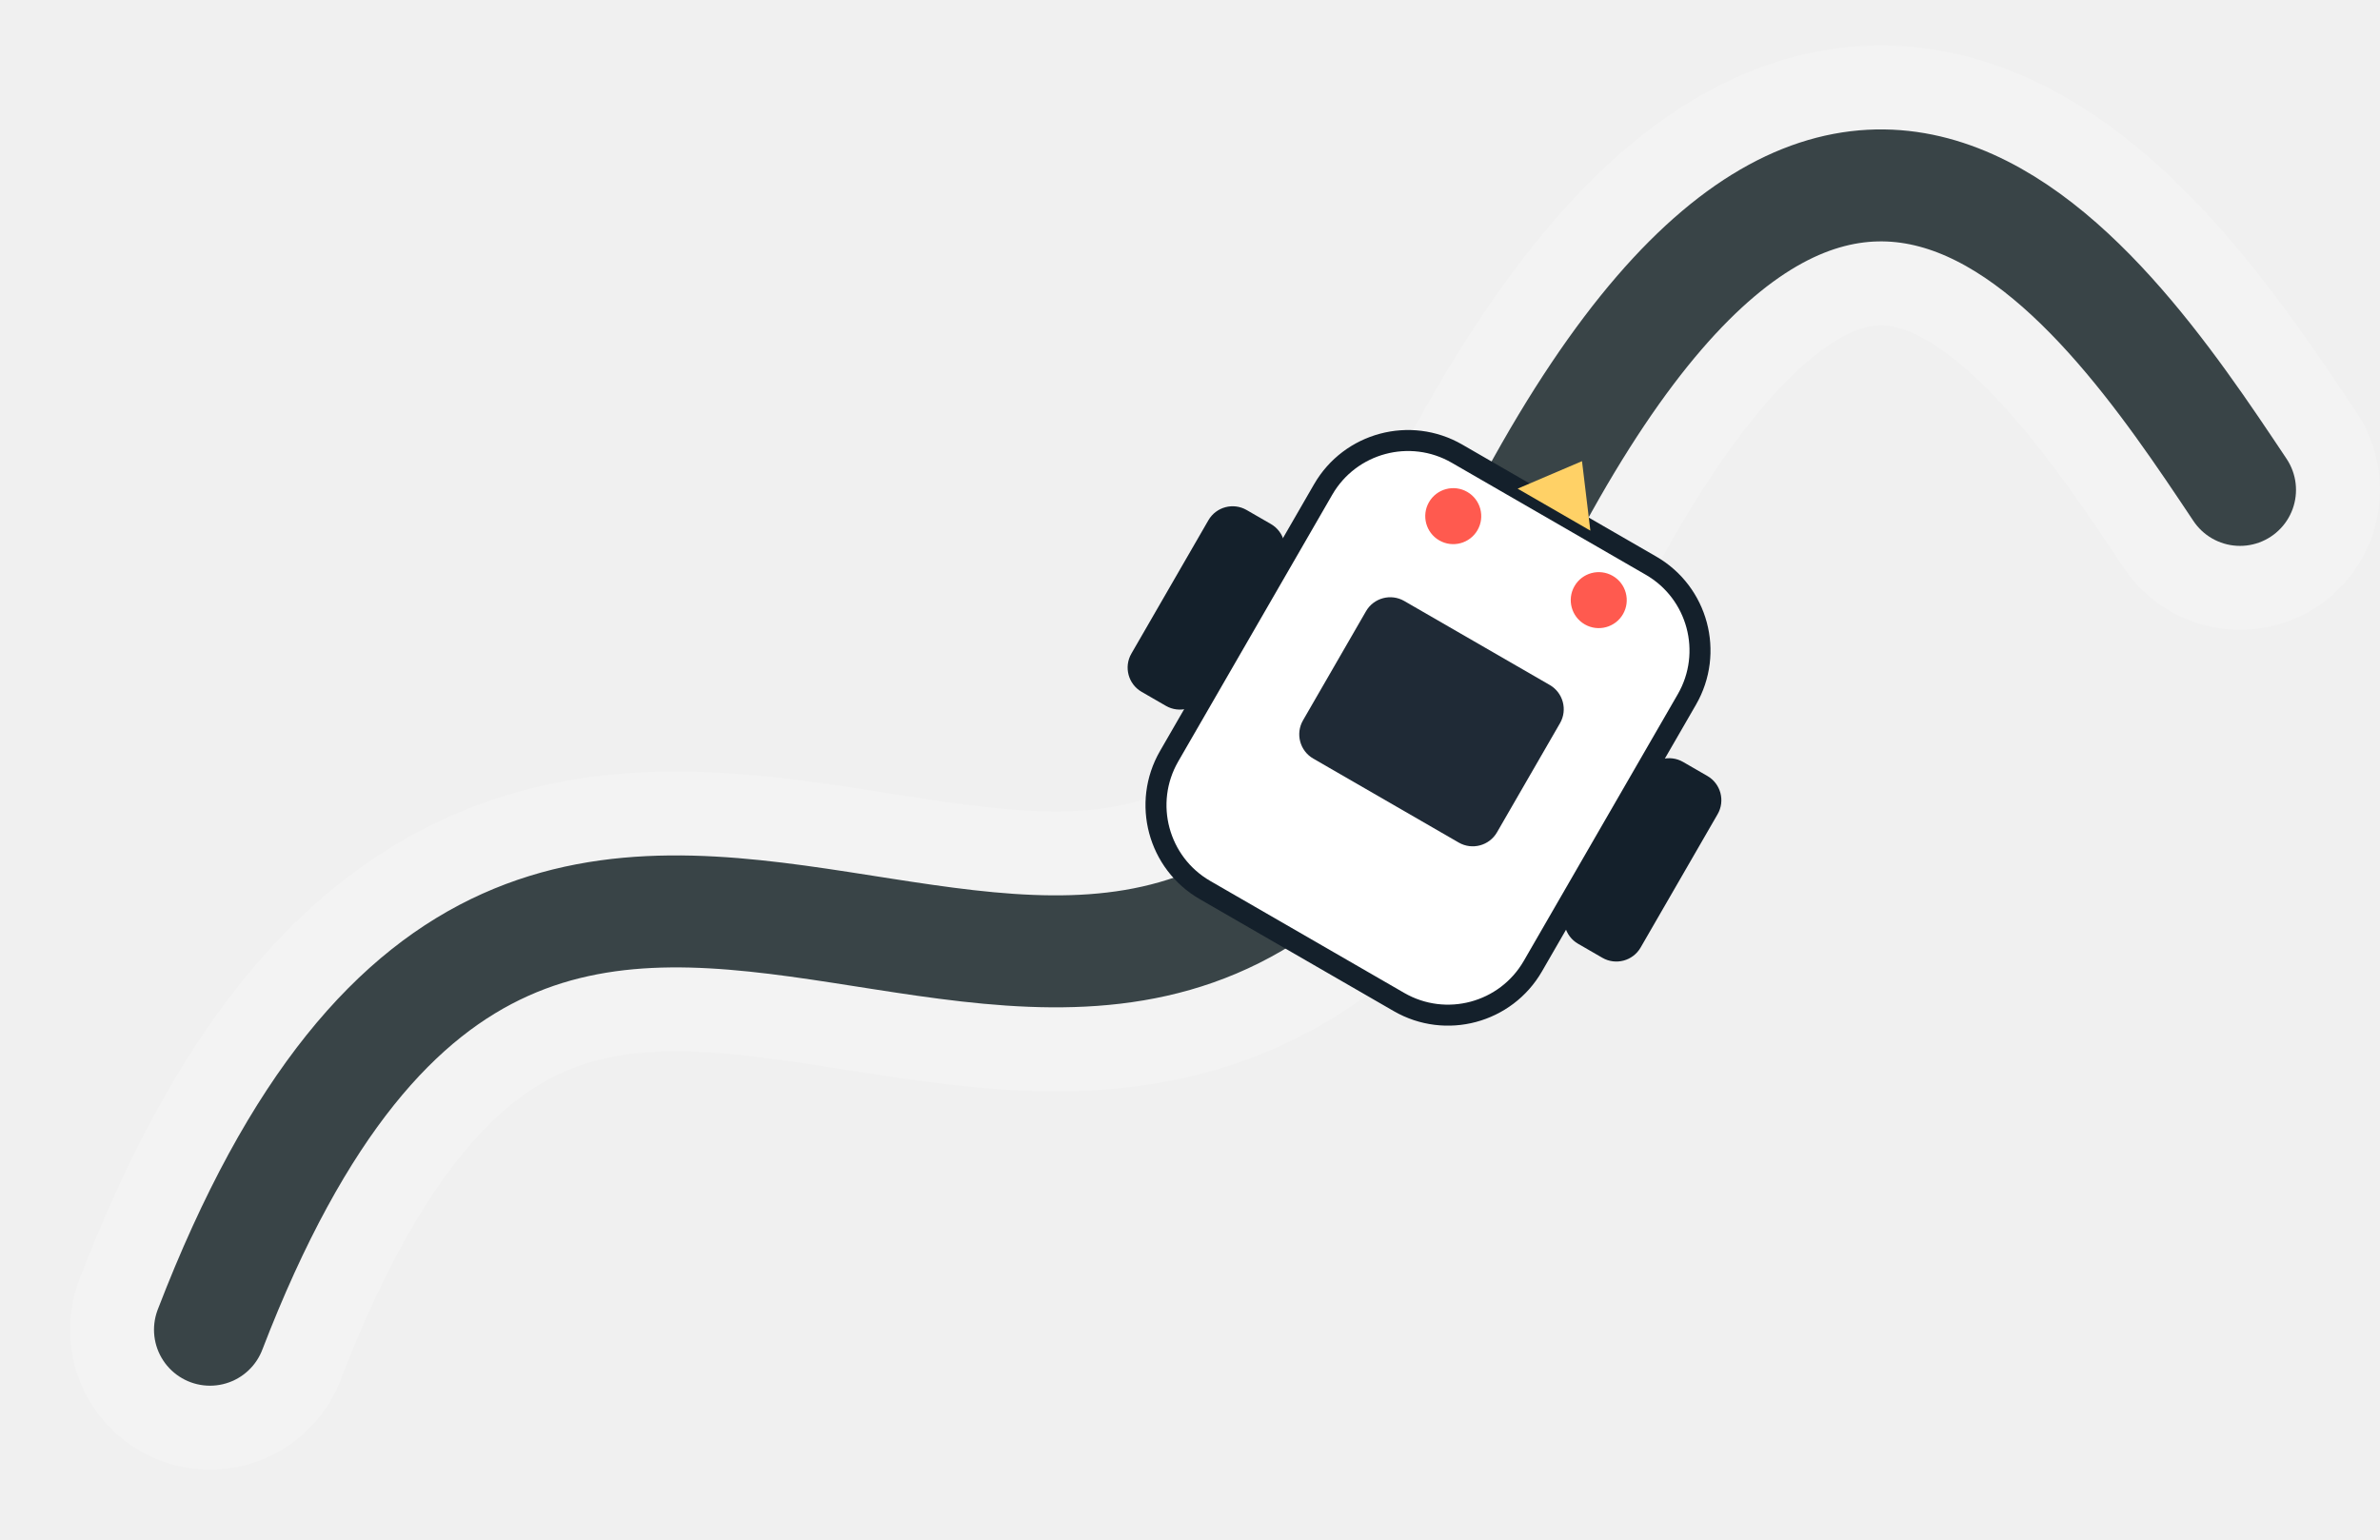
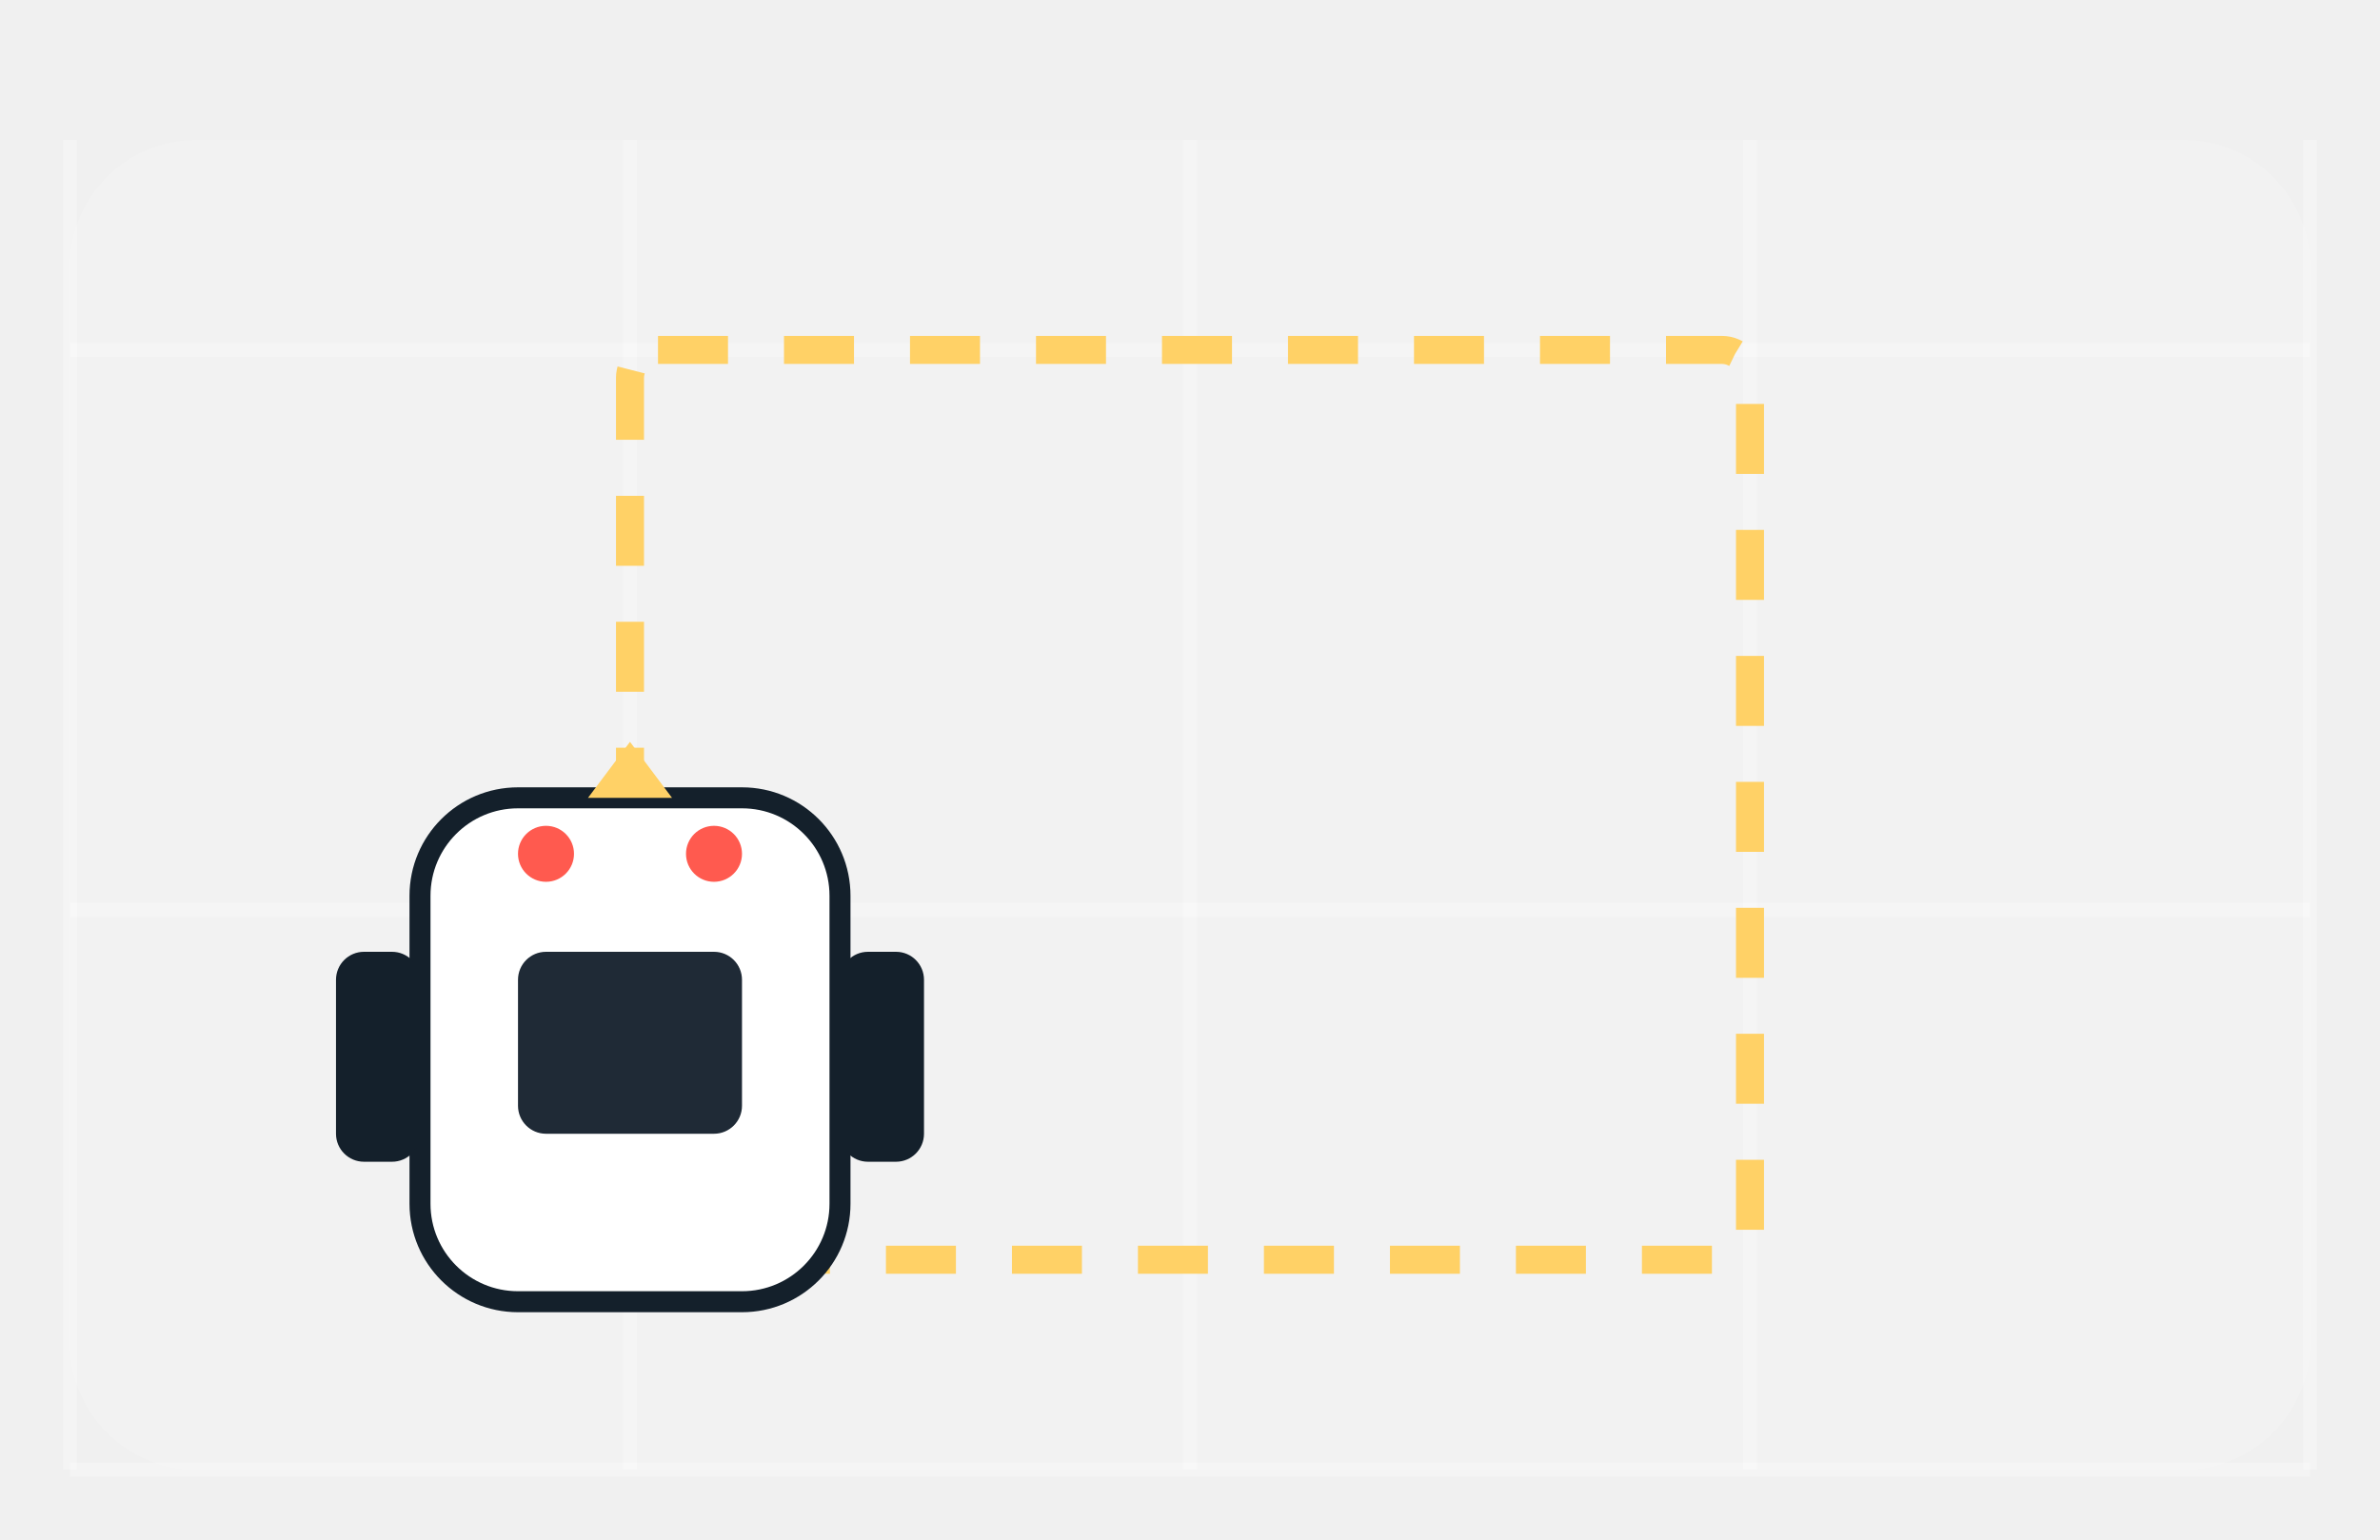
<svg xmlns="http://www.w3.org/2000/svg" viewBox="0 0 340 220" role="img" aria-label="">
-   <path d="M30 190 C 80 60, 160 200, 210 90 S 300 40, 320 70" fill="none" stroke="#0d1b1f" stroke-width="16" stroke-linecap="round" />
-   <path d="M30 190 C 80 60, 160 200, 210 90 S 300 40, 320 70" fill="none" stroke="#fff" stroke-opacity=".18" stroke-width="40" stroke-linecap="round" />
-   <g transform="translate(204 104) rotate(30)">
+   <rect x="10" y="20" width="320" height="190" rx="18" fill="#ffffff" opacity=".12" />
+   <line x1="10" y1="20" x2="10" y2="210" stroke="#fff" stroke-opacity=".25" stroke-width="2" />
+   <line x1="90" y1="20" x2="90" y2="210" stroke="#fff" stroke-opacity=".25" stroke-width="2" />
+   <line x1="170" y1="20" x2="170" y2="210" stroke="#fff" stroke-opacity=".25" stroke-width="2" />
+   <line x1="250" y1="20" x2="250" y2="210" stroke="#fff" stroke-opacity=".25" stroke-width="2" />
+   <line x1="330" y1="20" x2="330" y2="210" stroke="#fff" stroke-opacity=".25" stroke-width="2" />
+   <line x1="10" y1="50" x2="330" y2="50" stroke="#fff" stroke-opacity=".25" stroke-width="2" />
+   <line x1="10" y1="130" x2="330" y2="130" stroke="#fff" stroke-opacity=".25" stroke-width="2" />
+   <line x1="10" y1="210" x2="330" y2="210" stroke="#fff" stroke-opacity=".25" stroke-width="2" />
+   <rect x="90" y="50" width="160" height="130" fill="none" stroke="#ffd166" stroke-width="4" stroke-dasharray="10 8" rx="4" />
+   <g transform="translate(90 150) rotate(0)">
    <rect x="-30" y="-36" width="60" height="72" rx="14" fill="#fff" stroke="#14202b" stroke-width="3" />
    <rect x="-42" y="-14" width="12" height="30" rx="4" fill="#14202b" />
    <rect x="30" y="-14" width="12" height="30" rx="4" fill="#14202b" />
    <rect x="-16" y="-14" width="32" height="26" rx="4" fill="#1f2a36" />
    <circle cx="-12" cy="-28" r="4" fill="#ff5a4f" />
    <circle cx="12" cy="-28" r="4" fill="#ff5a4f" />
    <path d="M0 -44 l-6 8 h12 z" fill="#ffd166" />
  </g>
</svg>
